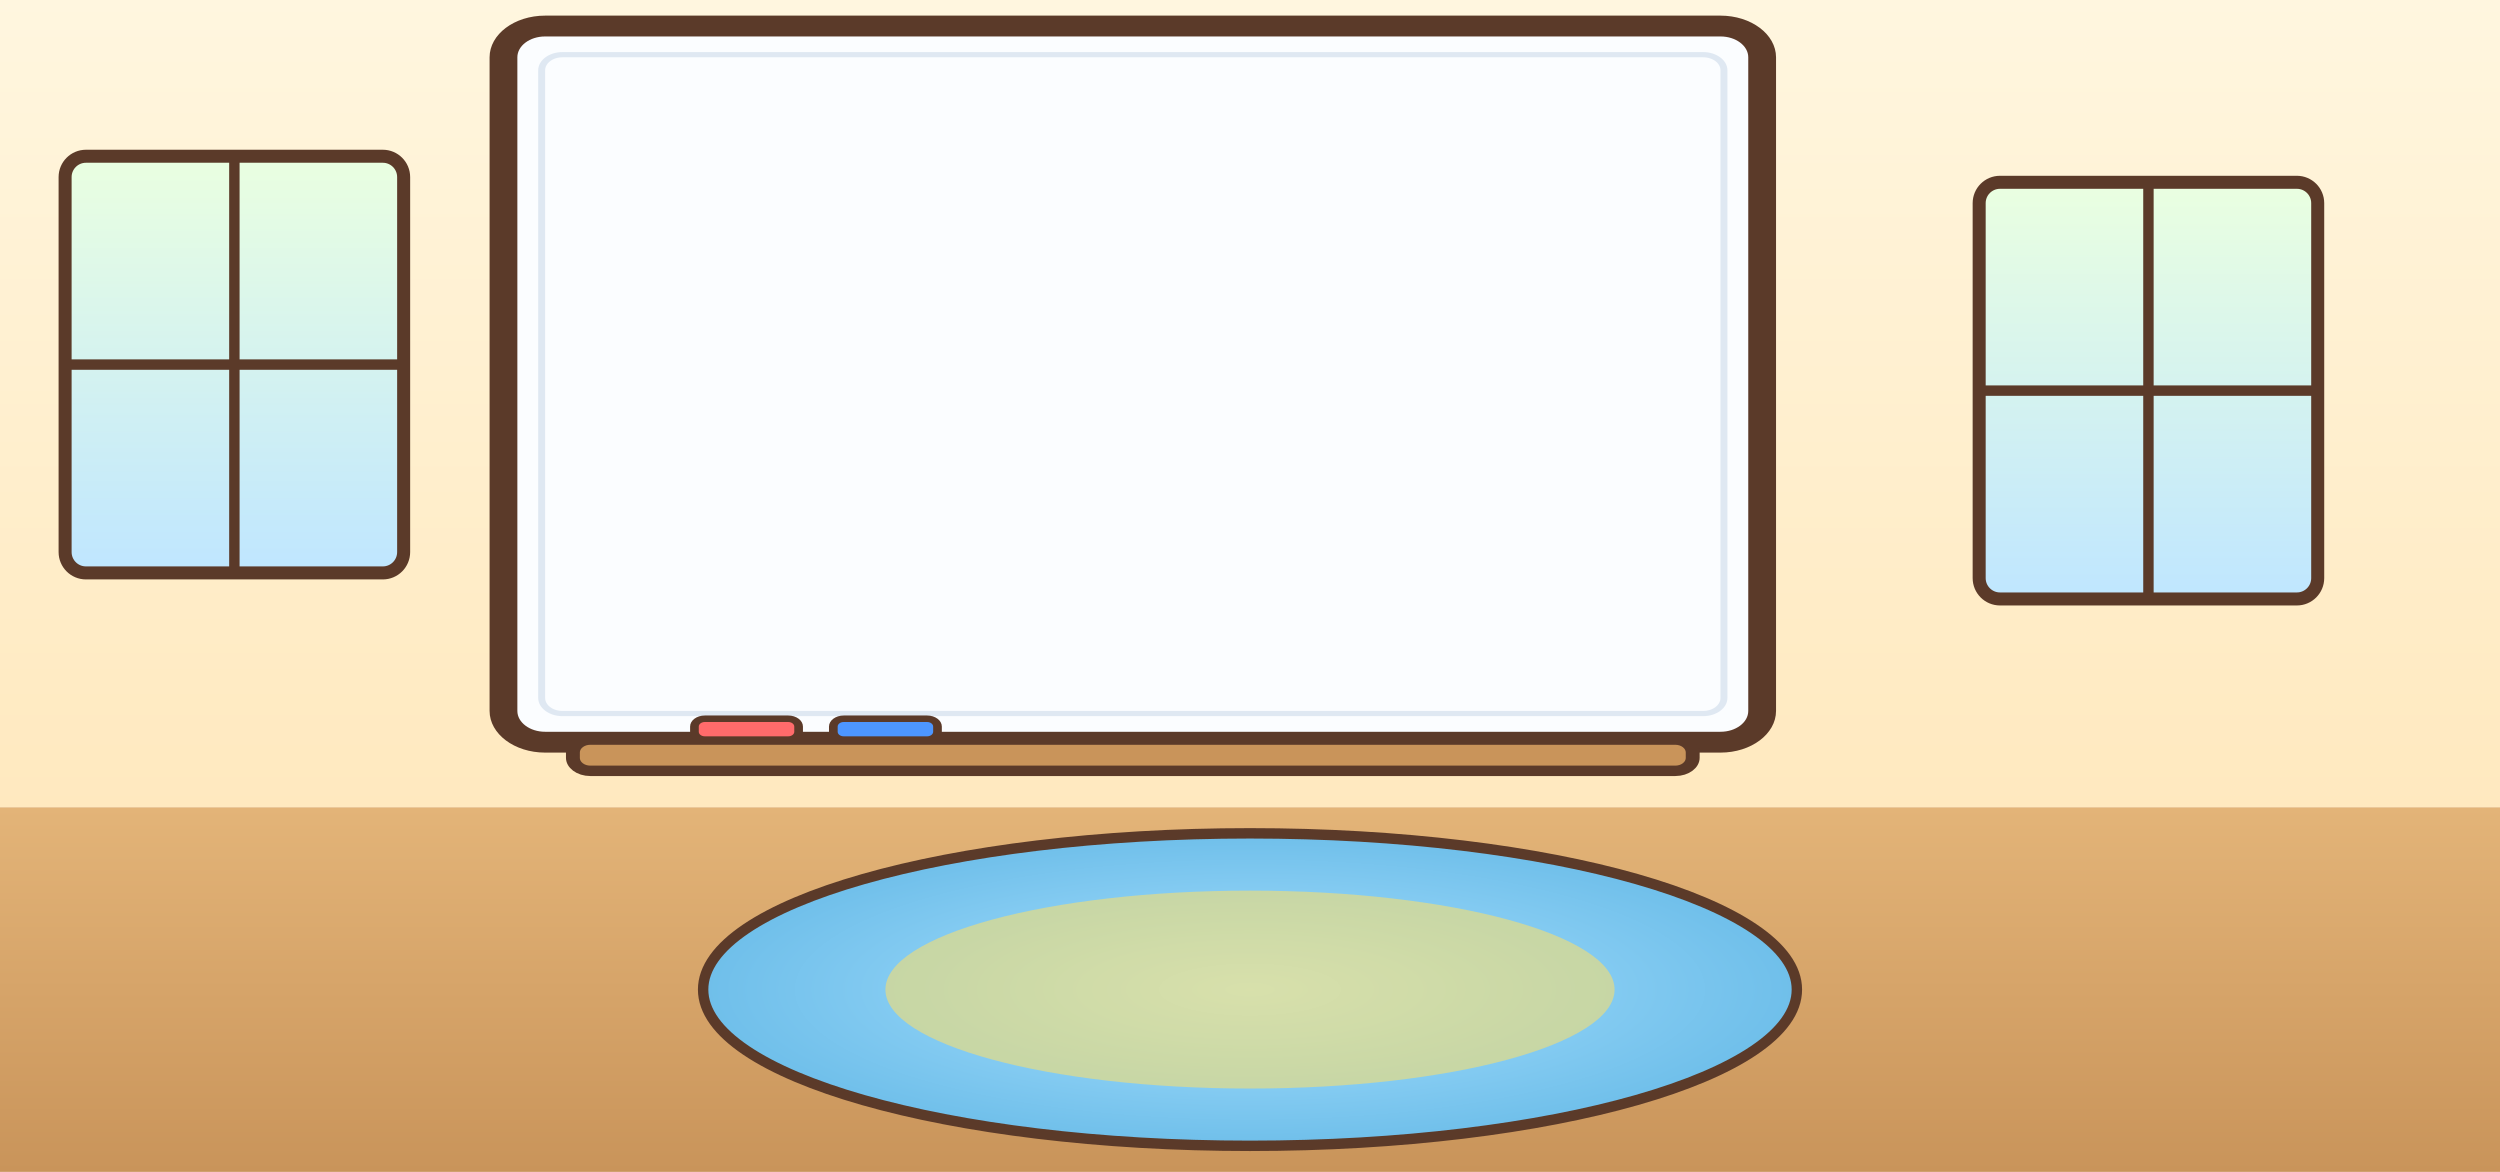
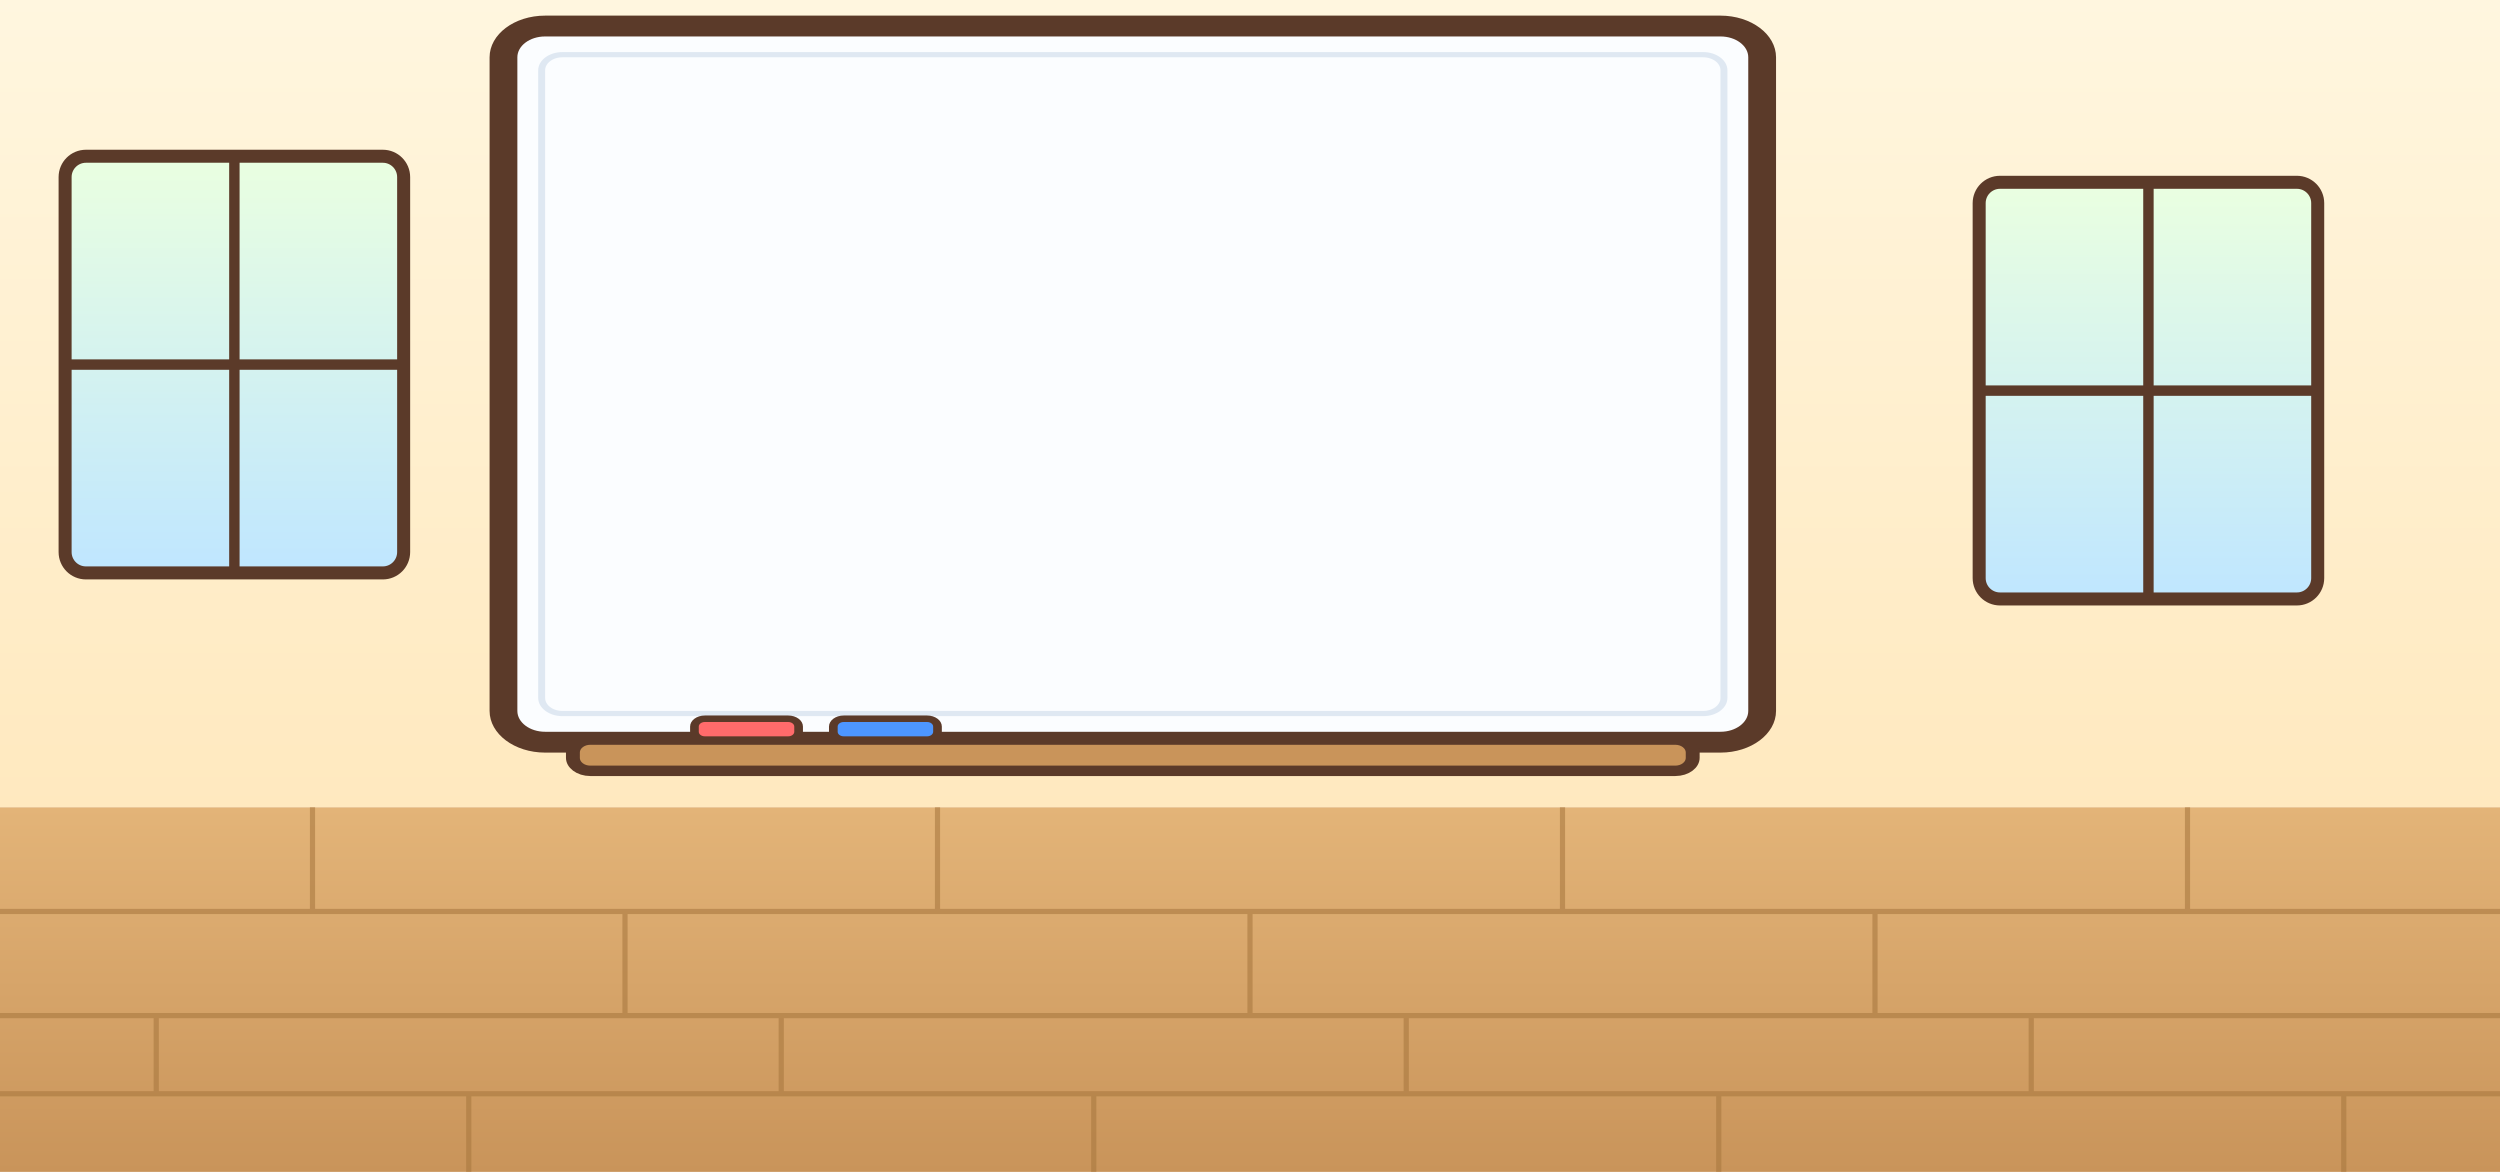
<svg xmlns="http://www.w3.org/2000/svg" viewBox="0 0 1920 900">
  <defs>
    <linearGradient id="wall" x1="0" y1="0" x2="0" y2="1">
      <stop offset="0" stop-color="#fff6df" />
      <stop offset="1" stop-color="#ffe9bf" />
    </linearGradient>
    <linearGradient id="floor" x1="0" y1="0" x2="0" y2="1">
      <stop offset="0" stop-color="#e3b478" />
      <stop offset="1" stop-color="#c9945a" />
    </linearGradient>
    <radialGradient id="rug" cx="0.5" cy="0.5" r="0.5">
      <stop offset="0" stop-color="#a8e0ff" />
      <stop offset="1" stop-color="#6fbfea" />
    </radialGradient>
    <linearGradient id="glass" x1="0" y1="0" x2="0" y2="1">
      <stop offset="0" stop-color="#eaffe0" />
      <stop offset="1" stop-color="#bfe6ff" />
    </linearGradient>
  </defs>
  <rect width="1920" height="620" fill="url(#wall)" />
  <rect y="620" width="1920" height="280" fill="url(#floor)" />
  <rect x="50" y="120" width="260" height="320" rx="16" fill="url(#glass)" stroke="#5b3a29" stroke-width="10" />
  <line x1="180" y1="120" x2="180" y2="440" stroke="#5b3a29" stroke-width="8" />
  <line x1="50" y1="280" x2="310" y2="280" stroke="#5b3a29" stroke-width="8" />
  <rect x="1520" y="140" width="260" height="320" rx="16" fill="url(#glass)" stroke="#5b3a29" stroke-width="10" />
  <line x1="1650" y1="140" x2="1650" y2="460" stroke="#5b3a29" stroke-width="8" />
  <line x1="1520" y1="300" x2="1780" y2="300" stroke="#5b3a29" stroke-width="8" />
-   <ellipse cx="960" cy="760" rx="420" ry="120" fill="url(#rug)" stroke="#5b3a29" stroke-width="8" />
-   <ellipse cx="960" cy="760" rx="280" ry="76" fill="#ffe066" opacity="0.55" />
+   <g stroke="#a9783f" stroke-width="4" opacity="0.6">
+     <line x1="0" y1="700" x2="1920" y2="700" />
+     <line x1="0" y1="780" x2="1920" y2="780" />
+     <line x1="0" y1="840" x2="1920" y2="840" />
+     <path d="M240 620V700M720 620V700M1200 620V700M1680 620V700M480 700V780M960 700V780M1440 700V780M120 780V840M600 780V840M1080 780V840M1560 780V840M360 840V900M840 840V900M1320 840V900M1800 840V900" fill="none" />
+   </g>
  <g transform="scale(1.33333 1)" stroke="#5b3a29" stroke-linejoin="round">
    <rect x="290" y="20" width="725" height="550" rx="24" fill="#fbfdff" stroke-width="16" />
    <rect x="312" y="42" width="681" height="506" rx="12" fill="none" stroke="#dfe8f2" stroke-width="4" />
    <rect x="330" y="568" width="645" height="24" rx="10" fill="#c9945a" stroke-width="8" />
    <rect x="400" y="552" width="60" height="16" rx="6" fill="#ff6b6b" stroke-width="5" />
    <rect x="480" y="552" width="60" height="16" rx="6" fill="#4d96ff" stroke-width="5" />
  </g>
</svg>
